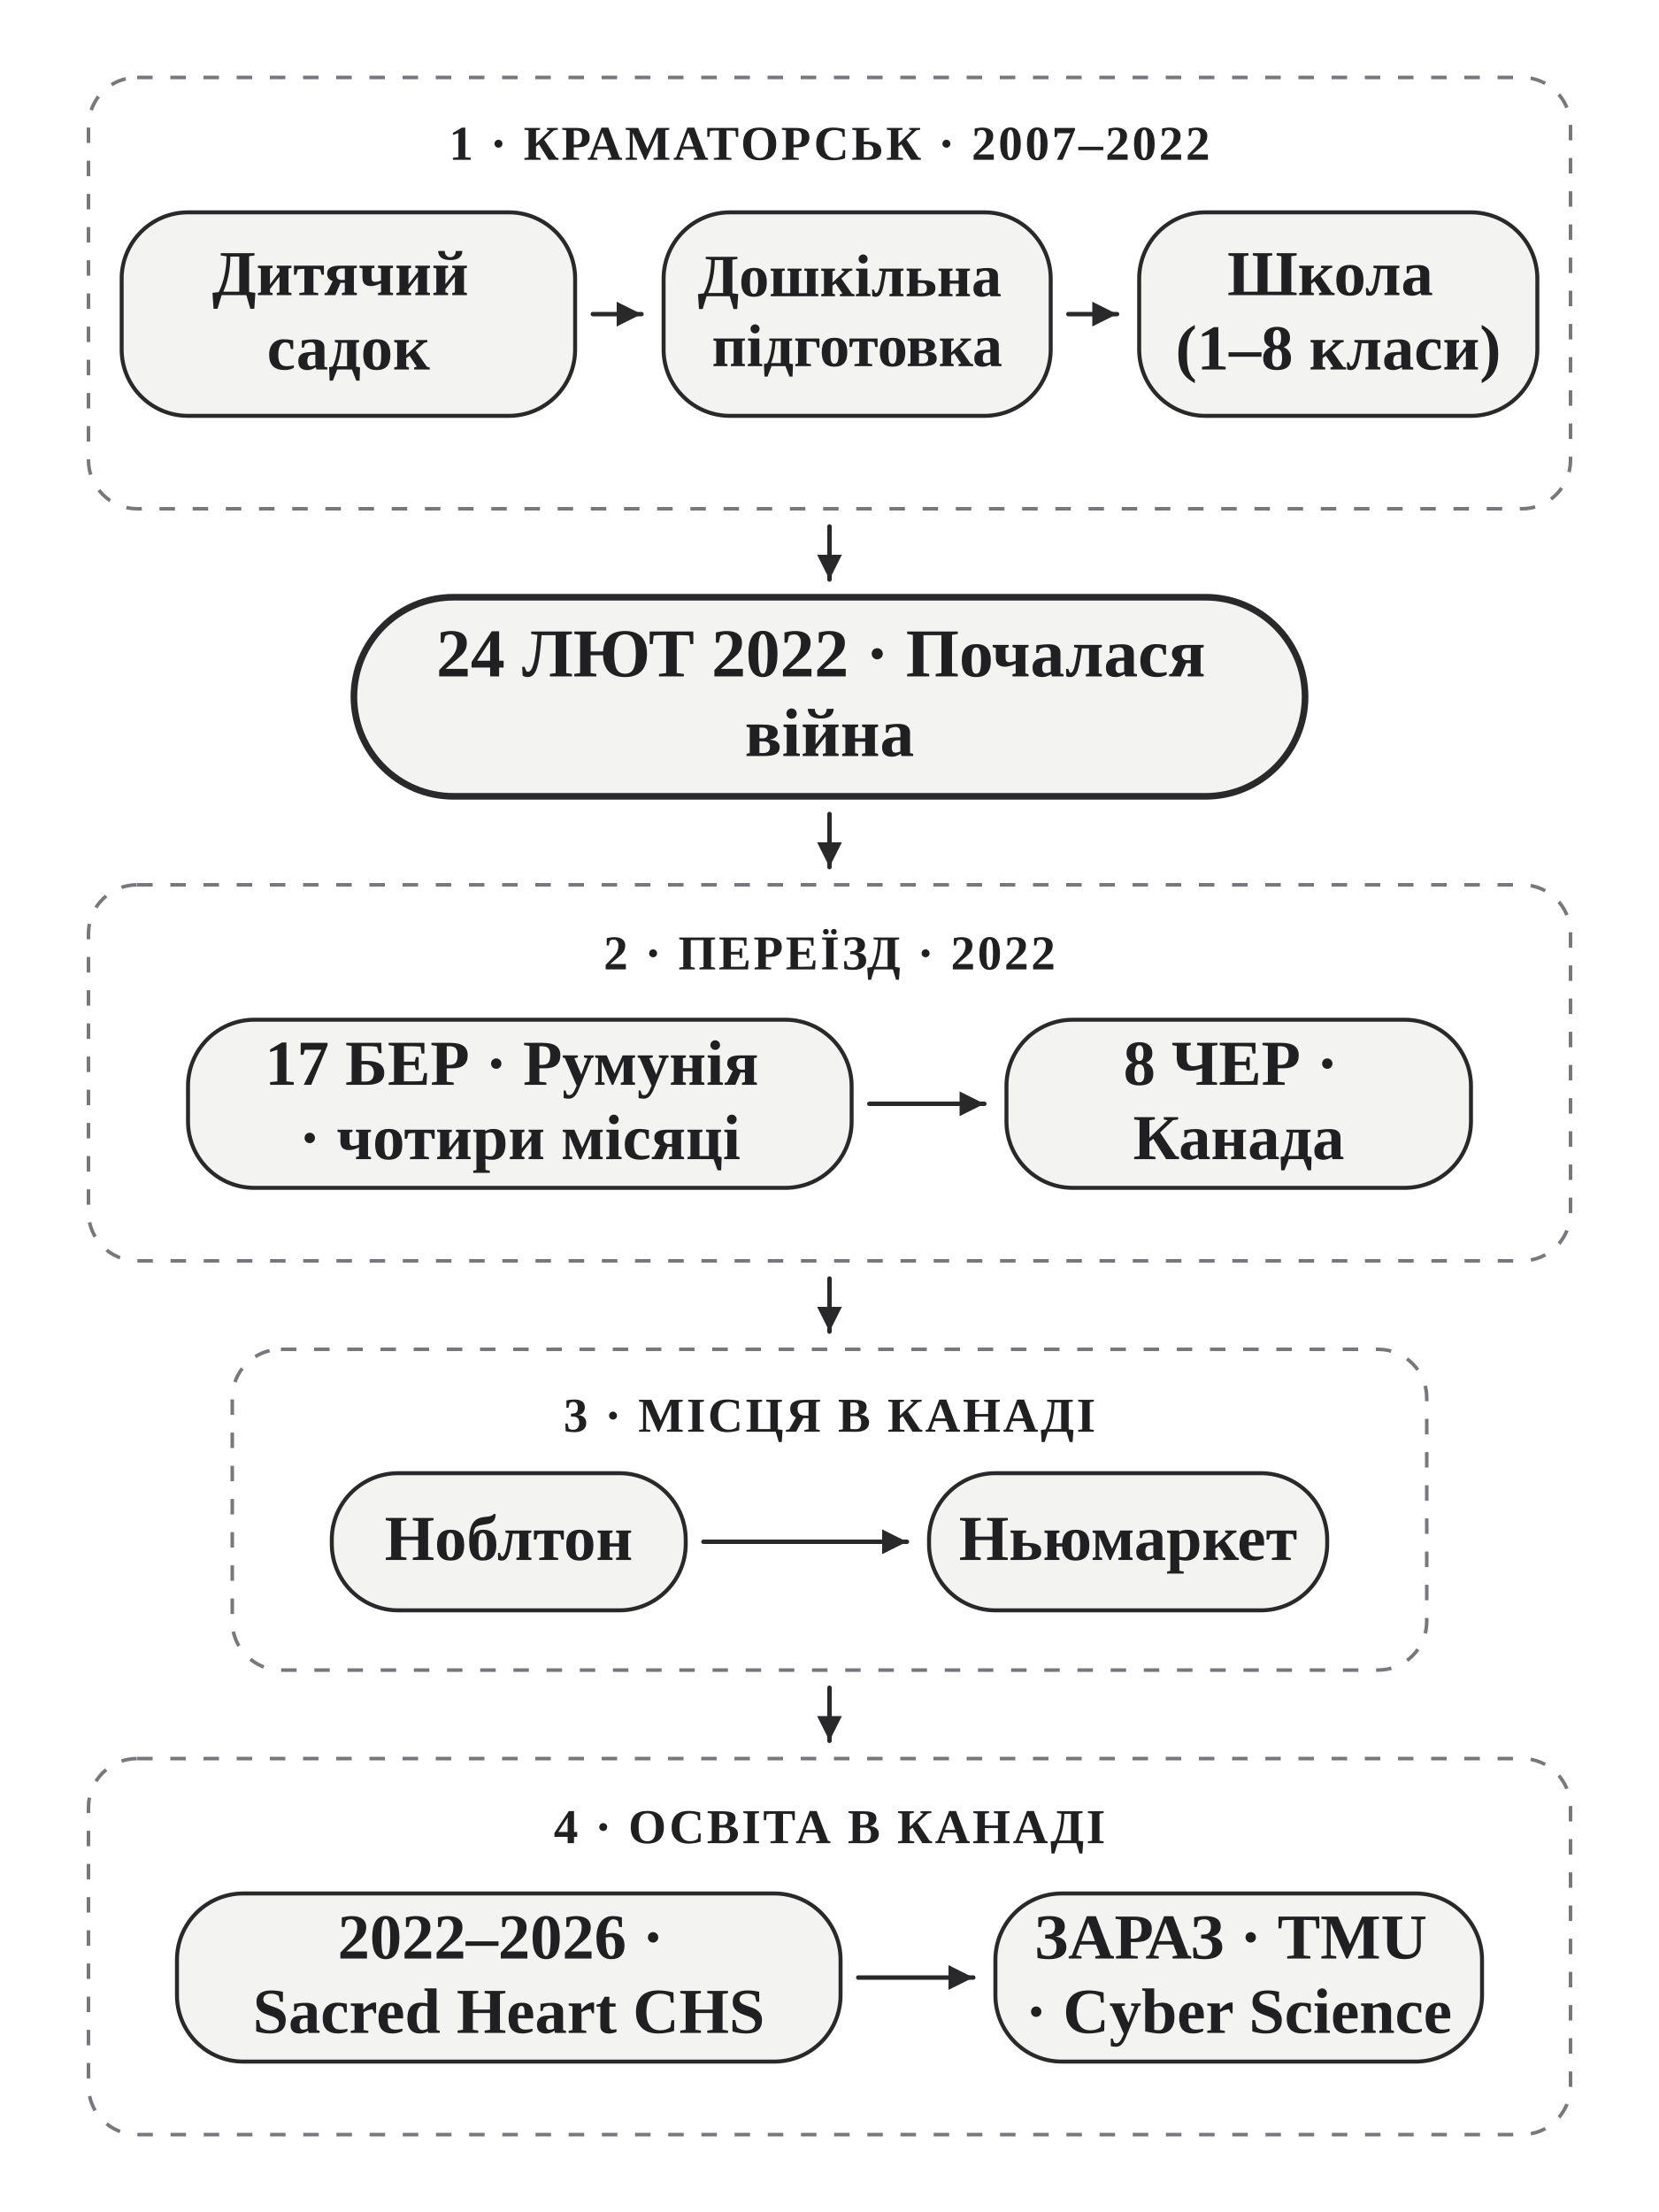
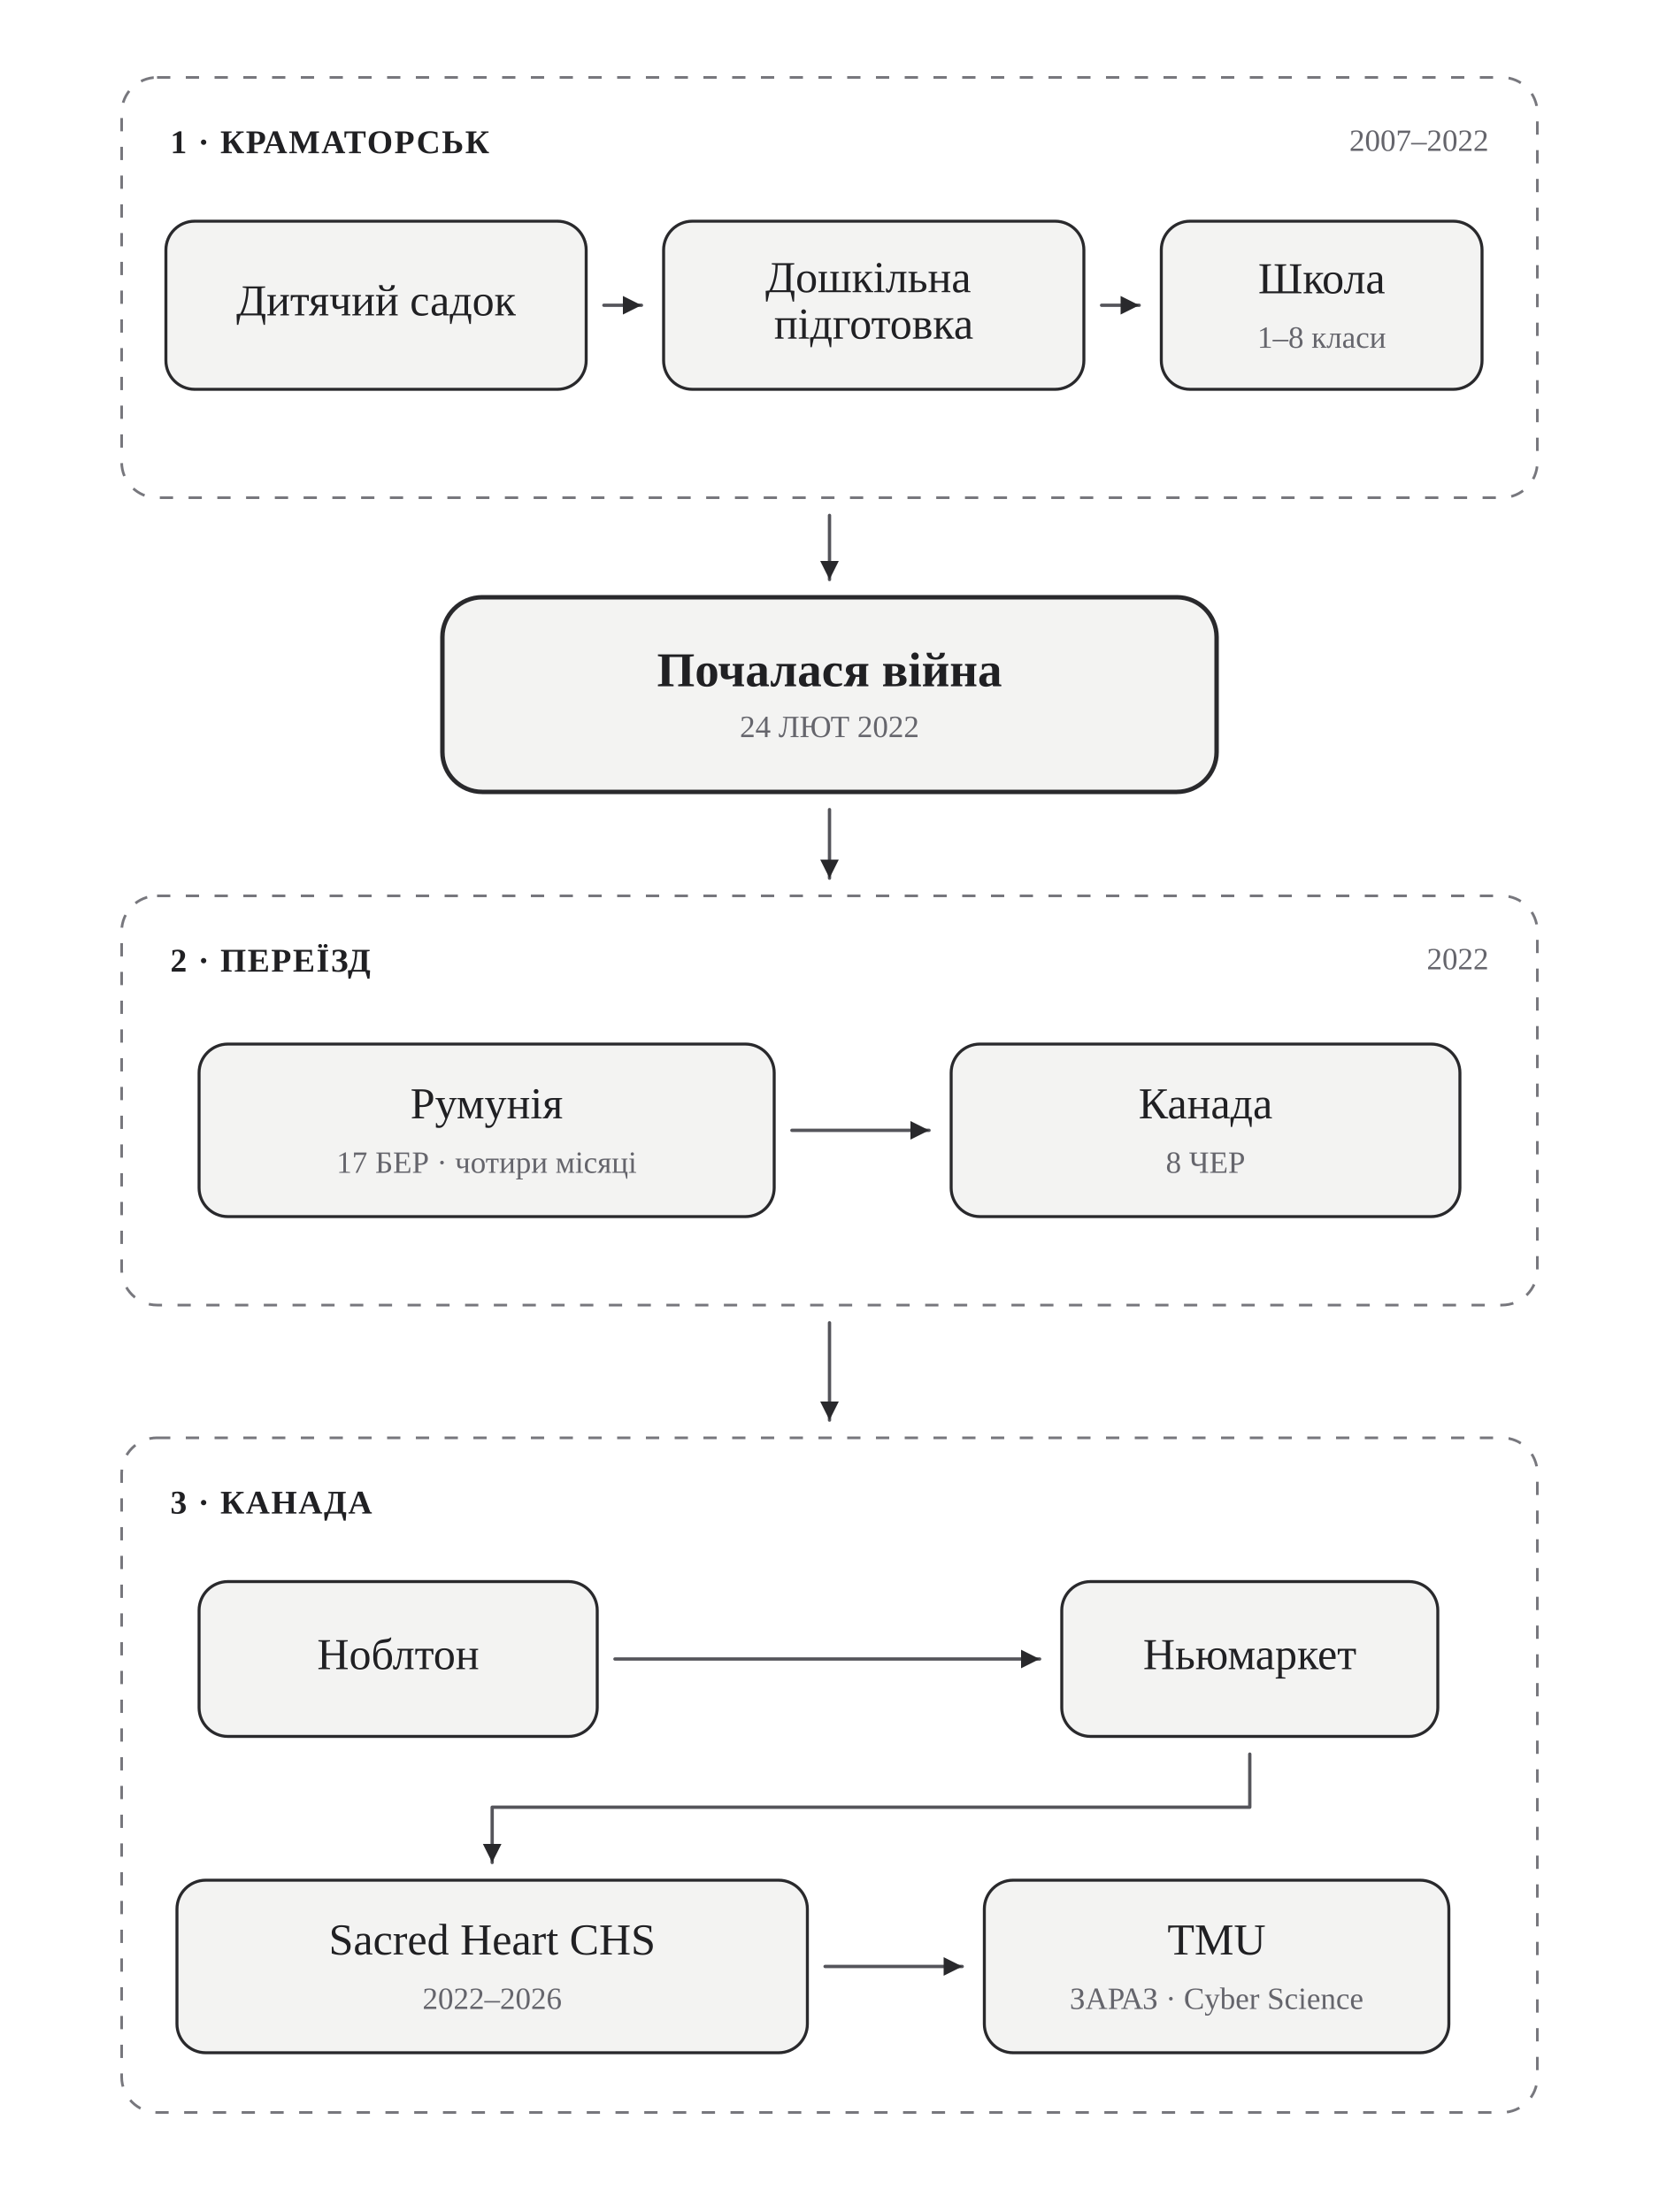
<svg xmlns="http://www.w3.org/2000/svg" viewBox="0 0 750 1000" role="img" aria-label="Життєвий шлях із Краматорська через переїзд під час війни до навчання в Канаді">
  <style>
-     .stage { fill: none; stroke: #77777d; stroke-width: 1.6; stroke-dasharray: 7 8; }
-     .node { fill: #f3f3f2; stroke: #29292c; stroke-width: 1.8; }
-     .rupture { stroke-width: 3; }
-     .path { fill: none; stroke: #29292c; stroke-width: 2; stroke-linecap: round; stroke-linejoin: round; }
+     .stage { fill: none; stroke: #77777d; stroke-width: 1.2; stroke-dasharray: 6 7; }
+     .node { fill: #f3f3f2; stroke: #29292c; stroke-width: 1.35; }
+     .rupture { stroke-width: 2; }
+     .path { fill: none; stroke: #55555b; stroke-width: 1.5; stroke-linecap: round; stroke-linejoin: round; }
    .arrowhead { fill: #29292c; stroke: none; }
-     .stage-label, .node-label, .rupture-label {
+     .stage-title, .stage-meta, .primary, .secondary, .rupture-primary {
      fill: #202023;
      font-family: var(--font-prose, var(--font-source-serif, Georgia, "Times New Roman", serif));
-       text-anchor: middle;
      dominant-baseline: middle;
    }
-     .stage-label { font-size: 22px; font-weight: 700; letter-spacing: 1.1px; }
-     .node-label { font-size: 29px; font-weight: 600; }
-     .rupture-label { font-size: 31px; font-weight: 700; }
+     .stage-title { font-size: 15px; font-weight: 600; letter-spacing: .65px; text-anchor: start; }
+     .stage-meta { fill: #65656c; font-size: 14px; font-weight: 400; text-anchor: end; }
+     .primary, .secondary, .rupture-primary { text-anchor: middle; }
+     .primary { font-size: 20px; font-weight: 500; }
+     .secondary { fill: #65656c; font-size: 14px; font-weight: 400; }
+     .rupture-primary { font-size: 22px; font-weight: 600; }
+     @media (max-width: 420px) {
+       .stage-title { font-size: 17px; }
+       .stage-meta, .secondary { font-size: 16px; }
+       .primary { font-size: 23px; }
+       .rupture-primary { font-size: 24px; }
+     }
    @media (prefers-color-scheme: dark) {
      .stage { stroke: #88888f; }
      .node { fill: #19191c; stroke: #e7e7e9; }
-       .path { stroke: #e7e7e9; }
+       .path { stroke: #a0a0a8; }
      .arrowhead { fill: #e7e7e9; }
-       .stage-label, .node-label, .rupture-label { fill: #f2f2f3; }
+       .stage-title, .primary, .rupture-primary { fill: #f2f2f3; }
+       .stage-meta, .secondary { fill: #a6a6ae; }
    }
  </style>
  <defs>
    <marker id="image-note-arrow-uk" viewBox="0 0 10 10" refX="9" refY="5" markerWidth="7" markerHeight="7" orient="auto-start-reverse">
      <path class="arrowhead" d="M 1 1 L 9 5 L 1 9 Z" />
    </marker>
  </defs>
  <g aria-hidden="true">
-     <rect class="stage" x="40" y="35" width="670" height="195" rx="22" />
-     <rect class="node" x="55" y="96" width="205" height="92" rx="30" />
-     <rect class="node" x="300" y="96" width="175" height="92" rx="30" />
-     <rect class="node" x="515" y="96" width="180" height="92" rx="30" />
-     <rect class="stage" x="40" y="400" width="670" height="170" rx="22" />
-     <rect class="node" x="85" y="461" width="300" height="76" rx="30" />
-     <rect class="node" x="455" y="461" width="210" height="76" rx="30" />
-     <rect class="stage" x="105" y="610" width="540" height="145" rx="22" />
-     <rect class="node" x="150" y="666" width="160" height="62" rx="30" />
-     <rect class="node" x="420" y="666" width="180" height="62" rx="30" />
-     <rect class="stage" x="40" y="795" width="670" height="170" rx="22" />
-     <rect class="node" x="80" y="856" width="300" height="76" rx="30" />
-     <rect class="node" x="450" y="856" width="220" height="76" rx="30" />
-     <rect class="node rupture" x="160" y="270" width="430" height="90" rx="45" />
-     <path class="path" d="M 268 142 L 290 142" marker-end="url(#image-note-arrow-uk)" />
-     <path class="path" d="M 483 142 L 505 142" marker-end="url(#image-note-arrow-uk)" />
-     <path class="path" d="M 393 499 L 445 499" marker-end="url(#image-note-arrow-uk)" />
-     <path class="path" d="M 318 697 L 410 697" marker-end="url(#image-note-arrow-uk)" />
-     <path class="path" d="M 388 894 L 440 894" marker-end="url(#image-note-arrow-uk)" />
-     <path class="path" d="M 375 238 L 375 262" marker-end="url(#image-note-arrow-uk)" />
-     <path class="path" d="M 375 368 L 375 392" marker-end="url(#image-note-arrow-uk)" />
-     <path class="path" d="M 375 578 L 375 602" marker-end="url(#image-note-arrow-uk)" />
-     <path class="path" d="M 375 763 L 375 787" marker-end="url(#image-note-arrow-uk)" />
-     <text class="stage-label" x="375" y="66">1 · КРАМАТОРСЬК · 2007–2022</text>
-     <text class="node-label" style="font-size:29.0px" x="157.5" y="125.2">
-       <tspan x="157.5" dy="0">Дитячий</tspan>
-       <tspan x="157.5" dy="33.6">садок</tspan>
+     <rect class="stage" x="55" y="35" width="640" height="190" rx="16" />
+     <rect class="node" x="75" y="100" width="190" height="76" rx="13" />
+     <rect class="node" x="300" y="100" width="190" height="76" rx="13" />
+     <rect class="node" x="525" y="100" width="145" height="76" rx="13" />
+     <rect class="node rupture" x="200" y="270" width="350" height="88" rx="18" />
+     <rect class="stage" x="55" y="405" width="640" height="185" rx="16" />
+     <rect class="node" x="90" y="472" width="260" height="78" rx="13" />
+     <rect class="node" x="430" y="472" width="230" height="78" rx="13" />
+     <rect class="stage" x="55" y="650" width="640" height="305" rx="16" />
+     <rect class="node" x="90" y="715" width="180" height="70" rx="13" />
+     <rect class="node" x="480" y="715" width="170" height="70" rx="13" />
+     <rect class="node" x="80" y="850" width="285" height="78" rx="13" />
+     <rect class="node" x="445" y="850" width="210" height="78" rx="13" />
+     <path class="path" d="M 273 138 L 290 138" marker-end="url(#image-note-arrow-uk)" />
+     <path class="path" d="M 498 138 L 515 138" marker-end="url(#image-note-arrow-uk)" />
+     <path class="path" d="M 358 511 L 420 511" marker-end="url(#image-note-arrow-uk)" />
+     <path class="path" d="M 278 750 L 470 750" marker-end="url(#image-note-arrow-uk)" />
+     <path class="path" d="M 373 889 L 435 889" marker-end="url(#image-note-arrow-uk)" />
+     <path class="path" d="M 375 233 L 375 262" marker-end="url(#image-note-arrow-uk)" />
+     <path class="path" d="M 375 366 L 375 397" marker-end="url(#image-note-arrow-uk)" />
+     <path class="path" d="M 375 598 L 375 642" marker-end="url(#image-note-arrow-uk)" />
+     <path class="path" d="M 565 793 L 565 817 L 222.5 817 L 222.5 842" marker-end="url(#image-note-arrow-uk)" />
+     <text class="stage-title" x="77" y="65">1 · КРАМАТОРСЬК</text>
+     <text class="stage-meta" x="673" y="65">2007–2022</text>
+     <text class="primary" x="170" y="138.0">
+       <tspan x="170" dy="0">Дитячий садок</tspan>
    </text>
-     <text class="node-label" style="font-size:27.2px" x="387.5" y="126.2">
-       <tspan x="387.5" dy="0">Дошкільна</tspan>
-       <tspan x="387.5" dy="31.6">підготовка</tspan>
+     <text class="primary" x="395" y="127.5">
+       <tspan x="395" dy="0">Дошкільна</tspan>
+       <tspan x="395" dy="21">підготовка</tspan>
    </text>
-     <text class="node-label" style="font-size:29.0px" x="605" y="125.2">
-       <tspan x="605" dy="0">Школа</tspan>
-       <tspan x="605" dy="33.6">(1–8 класи)</tspan>
+     <text class="primary" x="597.5" y="128.0">
+       <tspan x="597.5" dy="0">Школа</tspan>
    </text>
-     <text class="stage-label" x="375" y="432">2 · ПЕРЕЇЗД · 2022</text>
-     <text class="node-label" style="font-size:29.0px" x="235" y="482.2">
-       <tspan x="235" dy="0">17 БЕР · Румунія</tspan>
-       <tspan x="235" dy="33.6">· чотири місяці</tspan>
+     <text class="secondary" x="597.5" y="154">1–8 класи</text>
+     <text class="rupture-primary" x="375" y="304.0">
+       <tspan x="375" dy="0">Почалася війна</tspan>
    </text>
-     <text class="node-label" style="font-size:29.0px" x="560" y="482.2">
-       <tspan x="560" dy="0">8 ЧЕР ·</tspan>
-       <tspan x="560" dy="33.6">Канада</tspan>
+     <text class="secondary" x="375" y="330">24 ЛЮТ 2022</text>
+     <text class="stage-title" x="77" y="435">2 · ПЕРЕЇЗД</text>
+     <text class="stage-meta" x="673" y="435">2022</text>
+     <text class="primary" x="220" y="501.0">
+       <tspan x="220" dy="0">Румунія</tspan>
    </text>
-     <text class="stage-label" x="375" y="641">3 · МІСЦЯ В КАНАДІ</text>
-     <text class="node-label" style="font-size:29.0px" x="230" y="697.0">
-       <tspan x="230" dy="0">Ноблтон</tspan>
+     <text class="secondary" x="220" y="527">17 БЕР · чотири місяці</text>
+     <text class="primary" x="545" y="501.0">
+       <tspan x="545" dy="0">Канада</tspan>
    </text>
-     <text class="node-label" style="font-size:29.0px" x="510" y="697.0">
-       <tspan x="510" dy="0">Ньюмаркет</tspan>
+     <text class="secondary" x="545" y="527">8 ЧЕР</text>
+     <text class="stage-title" x="77" y="680">3 · КАНАДА</text>
+     <text class="primary" x="180" y="750.0">
+       <tspan x="180" dy="0">Ноблтон</tspan>
    </text>
-     <text class="stage-label" x="375" y="827">4 · ОСВІТА В КАНАДІ</text>
-     <text class="node-label" style="font-size:29.0px" x="230" y="877.2">
-       <tspan x="230" dy="0">2022–2026 ·</tspan>
-       <tspan x="230" dy="33.6">Sacred Heart CHS</tspan>
+     <text class="primary" x="565" y="750.0">
+       <tspan x="565" dy="0">Ньюмаркет</tspan>
    </text>
-     <text class="node-label" style="font-size:29.0px" x="560" y="877.2">
-       <tspan x="560" dy="0">ЗАРАЗ · TMU</tspan>
-       <tspan x="560" dy="33.6">· Cyber Science</tspan>
+     <text class="primary" x="222.5" y="879.0">
+       <tspan x="222.5" dy="0">Sacred Heart CHS</tspan>
    </text>
-     <text class="rupture-label" style="font-size:31.0px" x="375" y="297.0">
-       <tspan x="375" dy="0">24 ЛЮТ 2022 · Почалася</tspan>
-       <tspan x="375" dy="36.0">війна</tspan>
+     <text class="secondary" x="222.5" y="905">2022–2026</text>
+     <text class="primary" x="550" y="879.0">
+       <tspan x="550" dy="0">TMU</tspan>
    </text>
+     <text class="secondary" x="550" y="905">ЗАРАЗ · Cyber Science</text>
  </g>
</svg>
